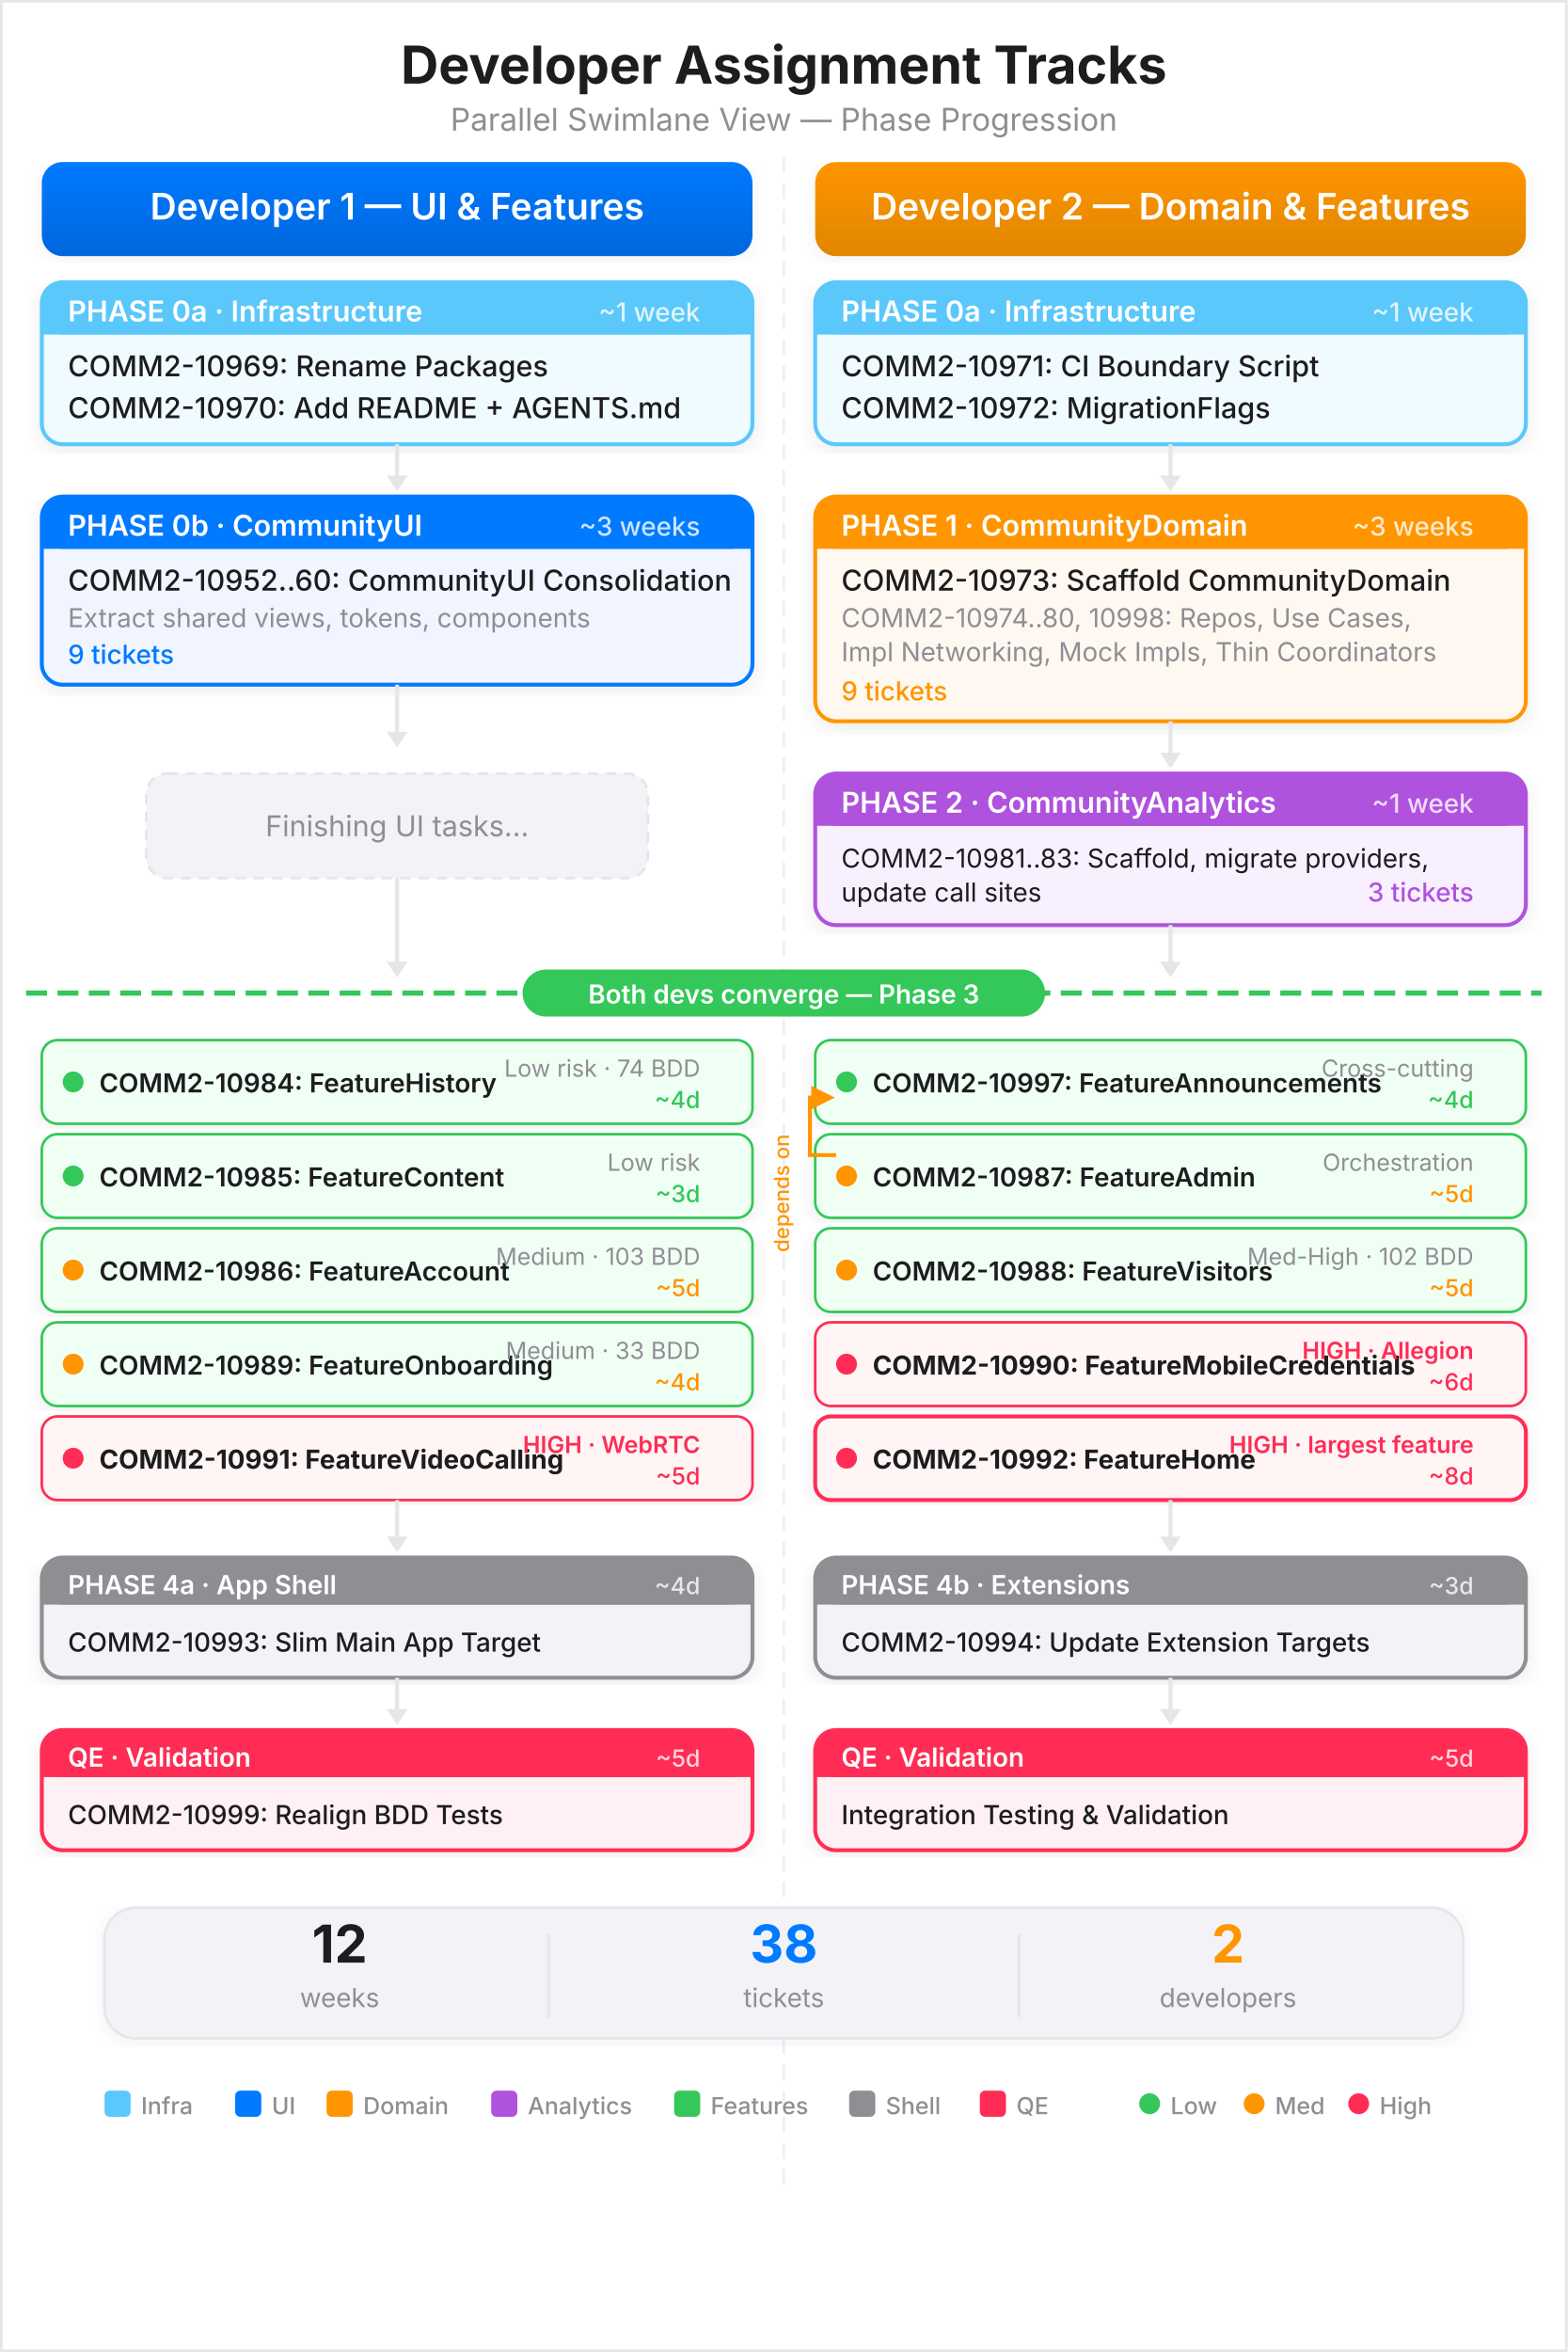
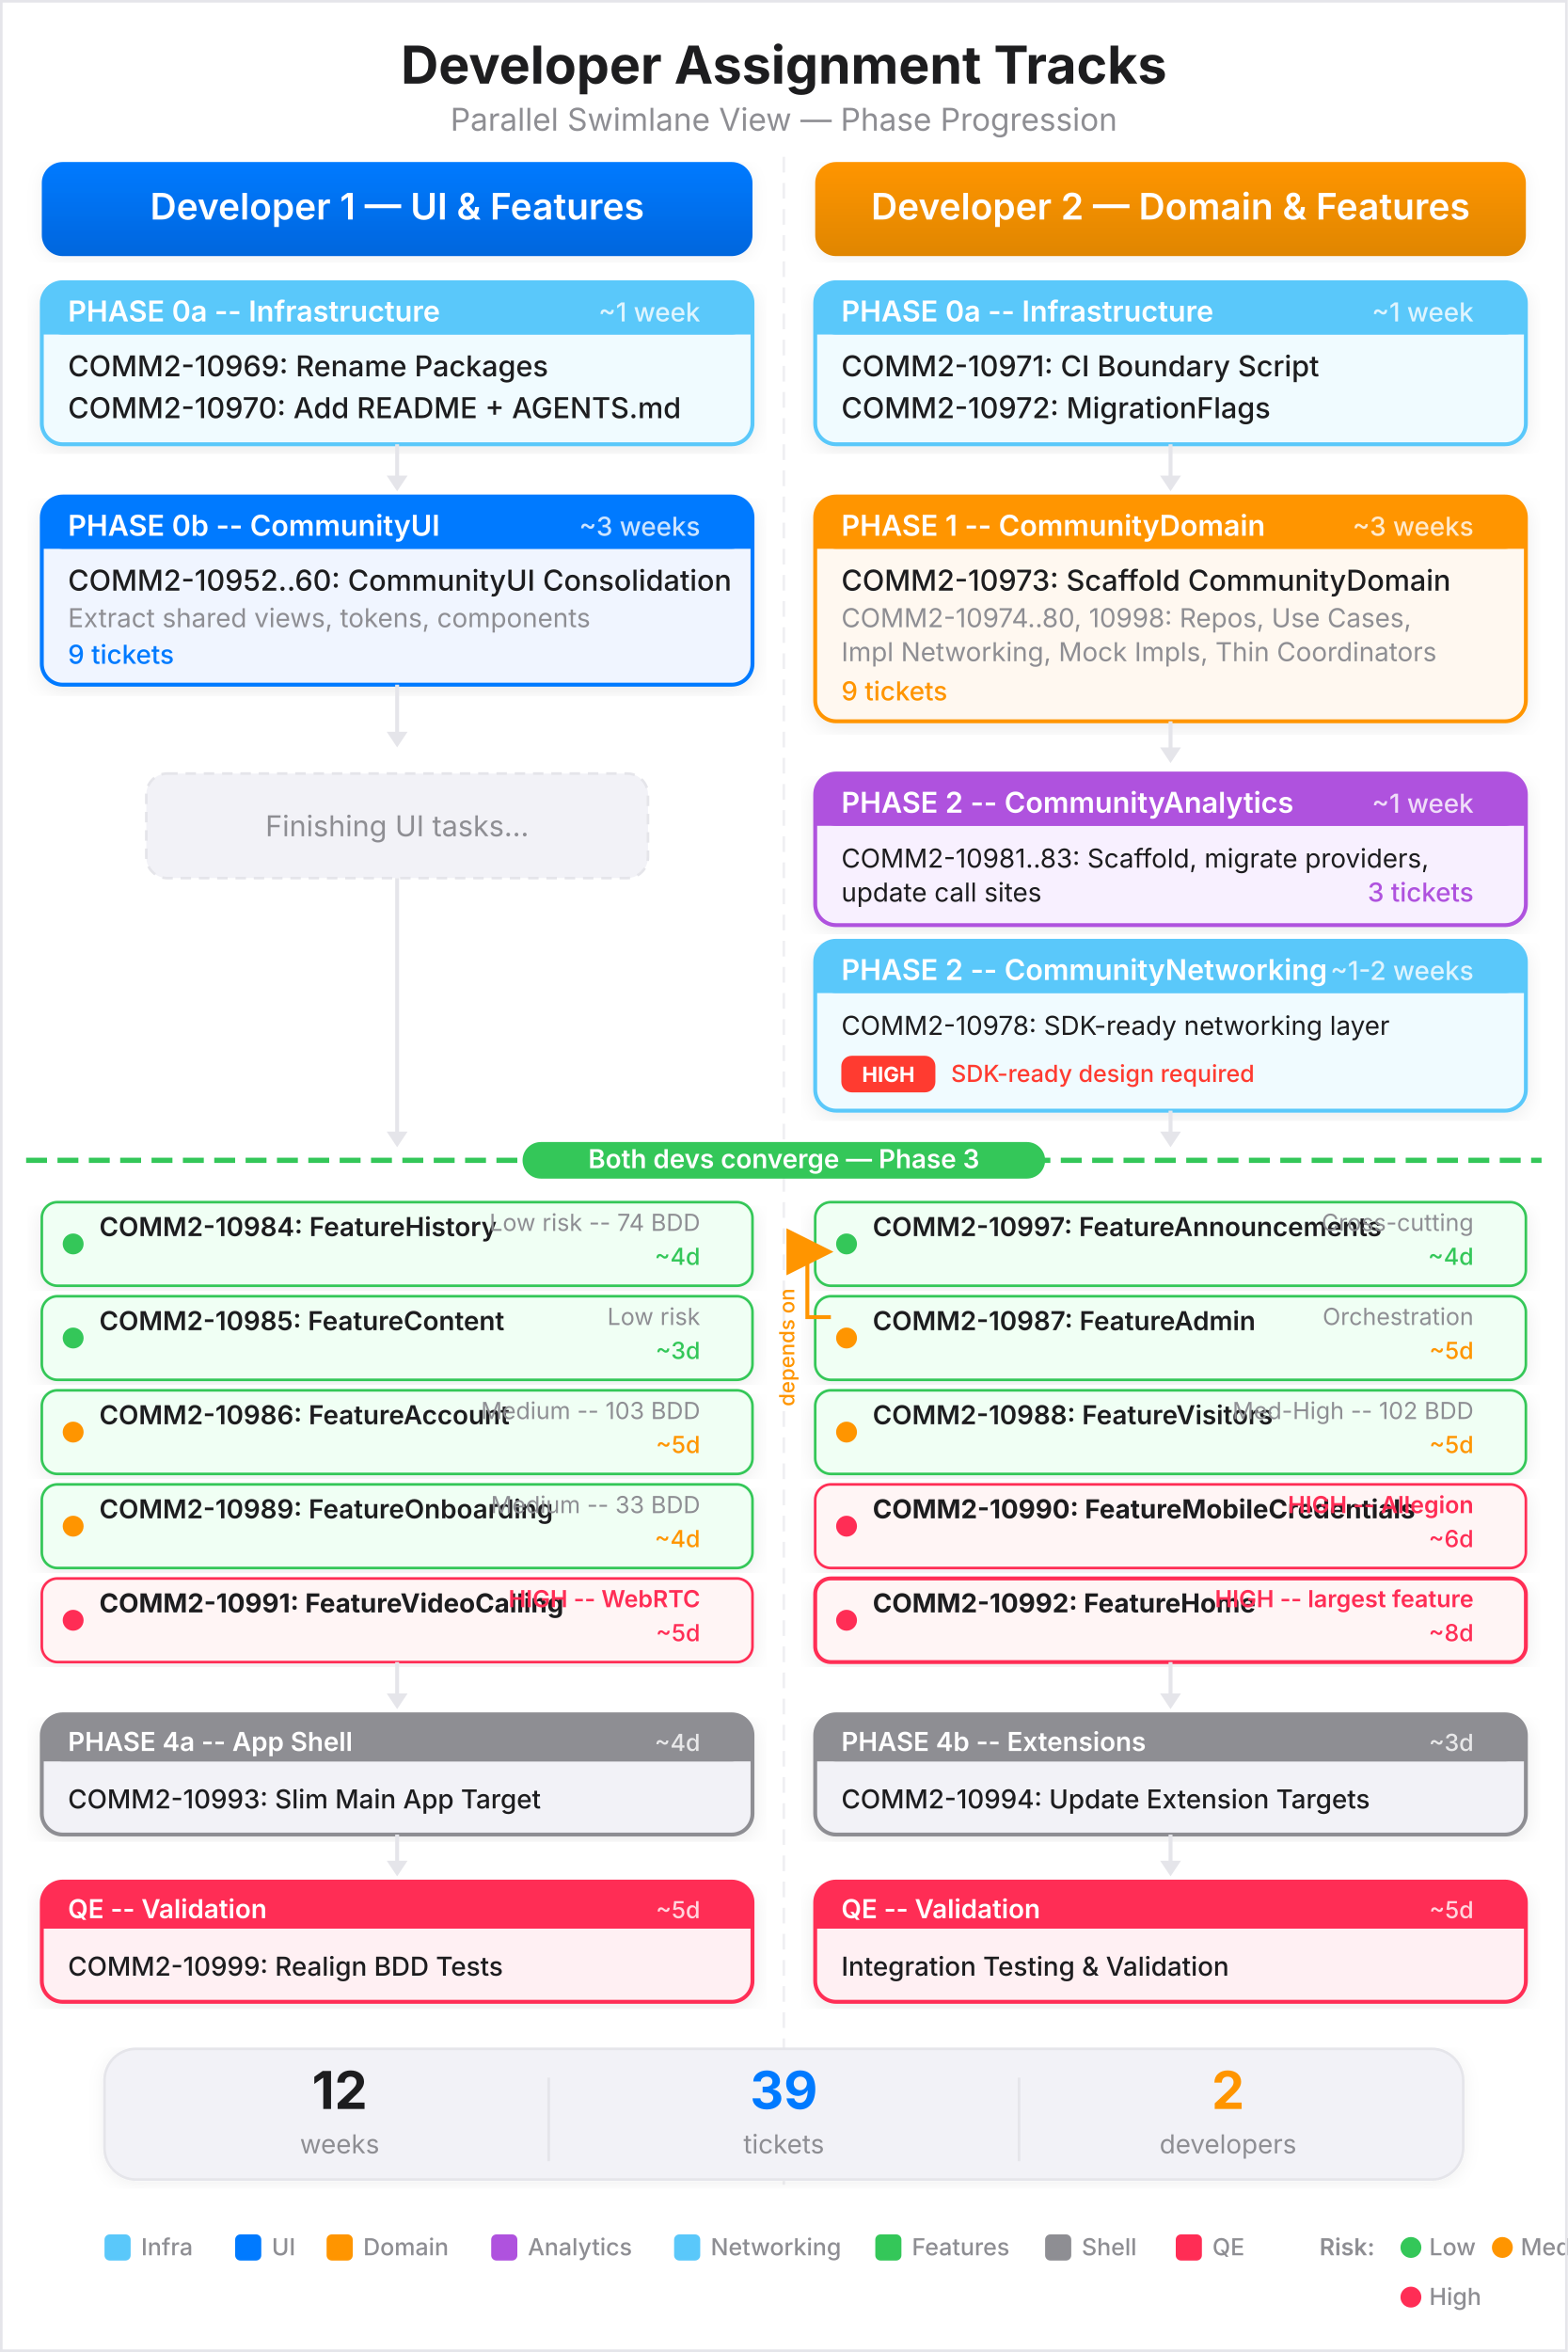
- <svg xmlns="http://www.w3.org/2000/svg" viewBox="0 0 600 900" width="600" height="900">
+ <svg xmlns="http://www.w3.org/2000/svg" viewBox="0 0 1200 1800" width="1200" height="1800">
  <defs>
    <filter id="shadow" x="-3%" y="-3%" width="106%" height="110%">
-       <feDropShadow dx="0" dy="1" stdDeviation="3" flood-color="rgba(0,0,0,0.06)" />
+       <feDropShadow dx="0" dy="2" stdDeviation="6" flood-color="rgba(0,0,0,0.06)" />
    </filter>
    <filter id="cardShadow" x="-2%" y="-2%" width="104%" height="108%">
-       <feDropShadow dx="0" dy="2" stdDeviation="4" flood-color="rgba(0,0,0,0.08)" />
+       <feDropShadow dx="0" dy="4" stdDeviation="8" flood-color="rgba(0,0,0,0.08)" />
    </filter>
    <linearGradient id="blueHeader" x1="0" y1="0" x2="0" y2="1">
      <stop offset="0%" stop-color="#007AFF" />
      <stop offset="100%" stop-color="#0066DD" />
    </linearGradient>
    <linearGradient id="orangeHeader" x1="0" y1="0" x2="0" y2="1">
      <stop offset="0%" stop-color="#FF9500" />
      <stop offset="100%" stop-color="#E08600" />
    </linearGradient>
+     <marker id="arrowOrange" markerWidth="12" markerHeight="12" refX="10" refY="6" orient="auto">
+       <polygon points="0,0 12,6 0,12" fill="#FF9500" />
+     </marker>
+     <style>
+       text { font-family: -apple-system, 'SF Pro Display', system-ui, sans-serif; }
+     </style>
  </defs>
-   <rect width="600" height="900" fill="#FFFFFF" />
-   <text x="300" y="32" font-family="-apple-system, 'SF Pro Display', system-ui, sans-serif" font-size="20" font-weight="700" fill="#1D1D1F" text-anchor="middle">Developer Assignment Tracks</text>
-   <text x="300" y="50" font-family="-apple-system, 'SF Pro Display', system-ui, sans-serif" font-size="12" font-weight="400" fill="#8E8E93" text-anchor="middle">Parallel Swimlane View — Phase Progression</text>
-   <line x1="300" y1="60" x2="300" y2="840" stroke="#E5E5EA" stroke-width="1" stroke-dasharray="6,4" opacity="0.6" />
-   <rect x="16" y="62" width="272" height="36" rx="8" ry="8" fill="url(#blueHeader)" filter="url(#shadow)" />
-   <text x="152" y="84" font-family="-apple-system, 'SF Pro Display', system-ui, sans-serif" font-size="14" font-weight="600" fill="#FFFFFF" text-anchor="middle">Developer 1 — UI &amp; Features</text>
-   <rect x="312" y="62" width="272" height="36" rx="8" ry="8" fill="url(#orangeHeader)" filter="url(#shadow)" />
-   <text x="448" y="84" font-family="-apple-system, 'SF Pro Display', system-ui, sans-serif" font-size="14" font-weight="600" fill="#FFFFFF" text-anchor="middle">Developer 2 — Domain &amp; Features</text>
-   <rect x="16" y="108" width="272" height="62" rx="8" ry="8" fill="#F0FBFF" stroke="#5AC8FA" stroke-width="1.5" filter="url(#cardShadow)" />
-   <rect x="16" y="108" width="272" height="20" rx="8" ry="8" fill="#5AC8FA" />
-   <rect x="16" y="118" width="272" height="10" fill="#5AC8FA" />
-   <text x="26" y="123" font-family="-apple-system, 'SF Pro Display', system-ui, sans-serif" font-size="11" font-weight="600" fill="#FFFFFF">PHASE 0a · Infrastructure</text>
-   <text x="268" y="123" font-family="-apple-system, 'SF Pro Display', system-ui, sans-serif" font-size="10" font-weight="500" fill="rgba(255,255,255,0.8)" text-anchor="end">~1 week</text>
-   <text x="26" y="144" font-family="-apple-system, 'SF Pro Display', system-ui, sans-serif" font-size="11" font-weight="500" fill="#1D1D1F">COMM2-10969: Rename Packages</text>
-   <text x="26" y="160" font-family="-apple-system, 'SF Pro Display', system-ui, sans-serif" font-size="11" font-weight="500" fill="#1D1D1F">COMM2-10970: Add README + AGENTS.md</text>
-   <rect x="312" y="108" width="272" height="62" rx="8" ry="8" fill="#F0FBFF" stroke="#5AC8FA" stroke-width="1.5" filter="url(#cardShadow)" />
-   <rect x="312" y="108" width="272" height="20" rx="8" ry="8" fill="#5AC8FA" />
-   <rect x="312" y="118" width="272" height="10" fill="#5AC8FA" />
-   <text x="322" y="123" font-family="-apple-system, 'SF Pro Display', system-ui, sans-serif" font-size="11" font-weight="600" fill="#FFFFFF">PHASE 0a · Infrastructure</text>
-   <text x="564" y="123" font-family="-apple-system, 'SF Pro Display', system-ui, sans-serif" font-size="10" font-weight="500" fill="rgba(255,255,255,0.8)" text-anchor="end">~1 week</text>
-   <text x="322" y="144" font-family="-apple-system, 'SF Pro Display', system-ui, sans-serif" font-size="11" font-weight="500" fill="#1D1D1F">COMM2-10971: CI Boundary Script</text>
-   <text x="322" y="160" font-family="-apple-system, 'SF Pro Display', system-ui, sans-serif" font-size="11" font-weight="500" fill="#1D1D1F">COMM2-10972: MigrationFlags</text>
-   <line x1="152" y1="170" x2="152" y2="184" stroke="#E5E5EA" stroke-width="1.5" />
-   <polygon points="152,188 148,182 156,182" fill="#E5E5EA" />
-   <line x1="448" y1="170" x2="448" y2="184" stroke="#E5E5EA" stroke-width="1.5" />
-   <polygon points="448,188 444,182 452,182" fill="#E5E5EA" />
-   <rect x="16" y="190" width="272" height="72" rx="8" ry="8" fill="#F0F5FF" stroke="#007AFF" stroke-width="1.5" filter="url(#cardShadow)" />
-   <rect x="16" y="190" width="272" height="20" rx="8" ry="8" fill="#007AFF" />
-   <rect x="16" y="200" width="272" height="10" fill="#007AFF" />
-   <text x="26" y="205" font-family="-apple-system, 'SF Pro Display', system-ui, sans-serif" font-size="11" font-weight="600" fill="#FFFFFF">PHASE 0b · CommunityUI</text>
-   <text x="268" y="205" font-family="-apple-system, 'SF Pro Display', system-ui, sans-serif" font-size="10" font-weight="500" fill="rgba(255,255,255,0.8)" text-anchor="end">~3 weeks</text>
-   <text x="26" y="226" font-family="-apple-system, 'SF Pro Display', system-ui, sans-serif" font-size="11" font-weight="500" fill="#1D1D1F">COMM2-10952..60: CommunityUI Consolidation</text>
-   <text x="26" y="240" font-family="-apple-system, 'SF Pro Display', system-ui, sans-serif" font-size="10" font-weight="400" fill="#8E8E93">Extract shared views, tokens, components</text>
-   <text x="26" y="254" font-family="-apple-system, 'SF Pro Display', system-ui, sans-serif" font-size="10" font-weight="500" fill="#007AFF">9 tickets</text>
-   <rect x="312" y="190" width="272" height="86" rx="8" ry="8" fill="#FFF8F0" stroke="#FF9500" stroke-width="1.5" filter="url(#cardShadow)" />
-   <rect x="312" y="190" width="272" height="20" rx="8" ry="8" fill="#FF9500" />
-   <rect x="312" y="200" width="272" height="10" fill="#FF9500" />
-   <text x="322" y="205" font-family="-apple-system, 'SF Pro Display', system-ui, sans-serif" font-size="11" font-weight="600" fill="#FFFFFF">PHASE 1 · CommunityDomain</text>
-   <text x="564" y="205" font-family="-apple-system, 'SF Pro Display', system-ui, sans-serif" font-size="10" font-weight="500" fill="rgba(255,255,255,0.8)" text-anchor="end">~3 weeks</text>
-   <text x="322" y="226" font-family="-apple-system, 'SF Pro Display', system-ui, sans-serif" font-size="11" font-weight="500" fill="#1D1D1F">COMM2-10973: Scaffold CommunityDomain</text>
-   <text x="322" y="240" font-family="-apple-system, 'SF Pro Display', system-ui, sans-serif" font-size="10" font-weight="400" fill="#8E8E93">COMM2-10974..80, 10998: Repos, Use Cases,</text>
-   <text x="322" y="253" font-family="-apple-system, 'SF Pro Display', system-ui, sans-serif" font-size="10" font-weight="400" fill="#8E8E93">Impl Networking, Mock Impls, Thin Coordinators</text>
-   <text x="322" y="268" font-family="-apple-system, 'SF Pro Display', system-ui, sans-serif" font-size="10" font-weight="500" fill="#FF9500">9 tickets</text>
-   <line x1="152" y1="262" x2="152" y2="282" stroke="#E5E5EA" stroke-width="1.5" />
-   <polygon points="152,286 148,280 156,280" fill="#E5E5EA" />
-   <line x1="448" y1="276" x2="448" y2="290" stroke="#E5E5EA" stroke-width="1.5" />
-   <polygon points="448,294 444,288 452,288" fill="#E5E5EA" />
-   <rect x="56" y="296" width="192" height="40" rx="8" ry="8" fill="#F2F2F7" stroke="#E5E5EA" stroke-width="1" stroke-dasharray="4,3" />
-   <text x="152" y="320" font-family="-apple-system, 'SF Pro Display', system-ui, sans-serif" font-size="11" font-weight="400" fill="#8E8E93" text-anchor="middle">Finishing UI tasks...</text>
-   <rect x="312" y="296" width="272" height="58" rx="8" ry="8" fill="#F8F0FF" stroke="#AF52DE" stroke-width="1.5" filter="url(#cardShadow)" />
-   <rect x="312" y="296" width="272" height="20" rx="8" ry="8" fill="#AF52DE" />
-   <rect x="312" y="306" width="272" height="10" fill="#AF52DE" />
-   <text x="322" y="311" font-family="-apple-system, 'SF Pro Display', system-ui, sans-serif" font-size="11" font-weight="600" fill="#FFFFFF">PHASE 2 · CommunityAnalytics</text>
-   <text x="564" y="311" font-family="-apple-system, 'SF Pro Display', system-ui, sans-serif" font-size="10" font-weight="500" fill="rgba(255,255,255,0.8)" text-anchor="end">~1 week</text>
-   <text x="322" y="332" font-family="-apple-system, 'SF Pro Display', system-ui, sans-serif" font-size="10" font-weight="400" fill="#1D1D1F">COMM2-10981..83: Scaffold, migrate providers,</text>
-   <text x="322" y="345" font-family="-apple-system, 'SF Pro Display', system-ui, sans-serif" font-size="10" font-weight="400" fill="#1D1D1F">update call sites</text>
-   <text x="564" y="345" font-family="-apple-system, 'SF Pro Display', system-ui, sans-serif" font-size="10" font-weight="500" fill="#AF52DE" text-anchor="end">3 tickets</text>
-   <line x1="152" y1="336" x2="152" y2="370" stroke="#E5E5EA" stroke-width="1.5" />
-   <polygon points="152,374 148,368 156,368" fill="#E5E5EA" />
-   <line x1="448" y1="354" x2="448" y2="370" stroke="#E5E5EA" stroke-width="1.5" />
-   <polygon points="448,374 444,368 452,368" fill="#E5E5EA" />
-   <line x1="10" y1="380" x2="590" y2="380" stroke="#34C759" stroke-width="2" stroke-dasharray="8,4" />
-   <rect x="200" y="371" width="200" height="18" rx="9" ry="9" fill="#34C759" />
-   <text x="300" y="384" font-family="-apple-system, 'SF Pro Display', system-ui, sans-serif" font-size="10" font-weight="600" fill="#FFFFFF" text-anchor="middle">Both devs converge — Phase 3</text>
-   <rect x="16" y="398" width="272" height="32" rx="6" ry="6" fill="#F0FFF4" stroke="#34C759" stroke-width="1" filter="url(#cardShadow)" />
-   <circle cx="28" cy="414" r="4" fill="#34C759" />
-   <text x="38" y="418" font-family="-apple-system, 'SF Pro Display', system-ui, sans-serif" font-size="10" font-weight="600" fill="#1D1D1F">COMM2-10984: FeatureHistory</text>
-   <text x="268" y="412" font-family="-apple-system, 'SF Pro Display', system-ui, sans-serif" font-size="9" font-weight="400" fill="#8E8E93" text-anchor="end">Low risk · 74 BDD</text>
-   <text x="268" y="424" font-family="-apple-system, 'SF Pro Display', system-ui, sans-serif" font-size="9" font-weight="500" fill="#34C759" text-anchor="end">~4d</text>
-   <rect x="16" y="434" width="272" height="32" rx="6" ry="6" fill="#F0FFF4" stroke="#34C759" stroke-width="1" filter="url(#cardShadow)" />
-   <circle cx="28" cy="450" r="4" fill="#34C759" />
-   <text x="38" y="454" font-family="-apple-system, 'SF Pro Display', system-ui, sans-serif" font-size="10" font-weight="600" fill="#1D1D1F">COMM2-10985: FeatureContent</text>
-   <text x="268" y="448" font-family="-apple-system, 'SF Pro Display', system-ui, sans-serif" font-size="9" font-weight="400" fill="#8E8E93" text-anchor="end">Low risk</text>
-   <text x="268" y="460" font-family="-apple-system, 'SF Pro Display', system-ui, sans-serif" font-size="9" font-weight="500" fill="#34C759" text-anchor="end">~3d</text>
-   <rect x="16" y="470" width="272" height="32" rx="6" ry="6" fill="#F0FFF4" stroke="#34C759" stroke-width="1" filter="url(#cardShadow)" />
-   <circle cx="28" cy="486" r="4" fill="#FF9500" />
-   <text x="38" y="490" font-family="-apple-system, 'SF Pro Display', system-ui, sans-serif" font-size="10" font-weight="600" fill="#1D1D1F">COMM2-10986: FeatureAccount</text>
-   <text x="268" y="484" font-family="-apple-system, 'SF Pro Display', system-ui, sans-serif" font-size="9" font-weight="400" fill="#8E8E93" text-anchor="end">Medium · 103 BDD</text>
-   <text x="268" y="496" font-family="-apple-system, 'SF Pro Display', system-ui, sans-serif" font-size="9" font-weight="500" fill="#FF9500" text-anchor="end">~5d</text>
-   <rect x="16" y="506" width="272" height="32" rx="6" ry="6" fill="#F0FFF4" stroke="#34C759" stroke-width="1" filter="url(#cardShadow)" />
-   <circle cx="28" cy="522" r="4" fill="#FF9500" />
-   <text x="38" y="526" font-family="-apple-system, 'SF Pro Display', system-ui, sans-serif" font-size="10" font-weight="600" fill="#1D1D1F">COMM2-10989: FeatureOnboarding</text>
-   <text x="268" y="520" font-family="-apple-system, 'SF Pro Display', system-ui, sans-serif" font-size="9" font-weight="400" fill="#8E8E93" text-anchor="end">Medium · 33 BDD</text>
-   <text x="268" y="532" font-family="-apple-system, 'SF Pro Display', system-ui, sans-serif" font-size="9" font-weight="500" fill="#FF9500" text-anchor="end">~4d</text>
-   <rect x="16" y="542" width="272" height="32" rx="6" ry="6" fill="#FFF5F5" stroke="#FF2D55" stroke-width="1" filter="url(#cardShadow)" />
-   <circle cx="28" cy="558" r="4" fill="#FF2D55" />
-   <text x="38" y="562" font-family="-apple-system, 'SF Pro Display', system-ui, sans-serif" font-size="10" font-weight="700" fill="#1D1D1F">COMM2-10991: FeatureVideoCalling</text>
-   <text x="268" y="556" font-family="-apple-system, 'SF Pro Display', system-ui, sans-serif" font-size="9" font-weight="600" fill="#FF2D55" text-anchor="end">HIGH · WebRTC</text>
-   <text x="268" y="568" font-family="-apple-system, 'SF Pro Display', system-ui, sans-serif" font-size="9" font-weight="500" fill="#FF2D55" text-anchor="end">~5d</text>
-   <rect x="312" y="398" width="272" height="32" rx="6" ry="6" fill="#F0FFF4" stroke="#34C759" stroke-width="1" filter="url(#cardShadow)" />
-   <circle cx="324" cy="414" r="4" fill="#34C759" />
-   <text x="334" y="418" font-family="-apple-system, 'SF Pro Display', system-ui, sans-serif" font-size="10" font-weight="600" fill="#1D1D1F">COMM2-10997: FeatureAnnouncements</text>
-   <text x="564" y="412" font-family="-apple-system, 'SF Pro Display', system-ui, sans-serif" font-size="9" font-weight="400" fill="#8E8E93" text-anchor="end">Cross-cutting</text>
-   <text x="564" y="424" font-family="-apple-system, 'SF Pro Display', system-ui, sans-serif" font-size="9" font-weight="500" fill="#34C759" text-anchor="end">~4d</text>
-   <rect x="312" y="434" width="272" height="32" rx="6" ry="6" fill="#F0FFF4" stroke="#34C759" stroke-width="1" filter="url(#cardShadow)" />
-   <circle cx="324" cy="450" r="4" fill="#FF9500" />
-   <text x="334" y="454" font-family="-apple-system, 'SF Pro Display', system-ui, sans-serif" font-size="10" font-weight="600" fill="#1D1D1F">COMM2-10987: FeatureAdmin</text>
-   <text x="564" y="448" font-family="-apple-system, 'SF Pro Display', system-ui, sans-serif" font-size="9" font-weight="400" fill="#8E8E93" text-anchor="end">Orchestration</text>
-   <text x="564" y="460" font-family="-apple-system, 'SF Pro Display', system-ui, sans-serif" font-size="9" font-weight="500" fill="#FF9500" text-anchor="end">~5d</text>
-   <path d="M 320,442 L 310,442 L 310,420 L 318,420" stroke="#FF9500" stroke-width="1.5" fill="none" marker-end="url(#arrowOrange)" />
-   <defs>
-     <marker id="arrowOrange" markerWidth="6" markerHeight="6" refX="5" refY="3" orient="auto">
-       <polygon points="0,0 6,3 0,6" fill="#FF9500" />
-     </marker>
-   </defs>
-   <text x="302" y="434" font-family="-apple-system, 'SF Pro Display', system-ui, sans-serif" font-size="8" font-weight="500" fill="#FF9500" text-anchor="end" transform="rotate(-90, 302, 434)">depends on</text>
-   <rect x="312" y="470" width="272" height="32" rx="6" ry="6" fill="#F0FFF4" stroke="#34C759" stroke-width="1" filter="url(#cardShadow)" />
-   <circle cx="324" cy="486" r="4" fill="#FF9500" />
-   <text x="334" y="490" font-family="-apple-system, 'SF Pro Display', system-ui, sans-serif" font-size="10" font-weight="600" fill="#1D1D1F">COMM2-10988: FeatureVisitors</text>
-   <text x="564" y="484" font-family="-apple-system, 'SF Pro Display', system-ui, sans-serif" font-size="9" font-weight="400" fill="#8E8E93" text-anchor="end">Med-High · 102 BDD</text>
-   <text x="564" y="496" font-family="-apple-system, 'SF Pro Display', system-ui, sans-serif" font-size="9" font-weight="500" fill="#FF9500" text-anchor="end">~5d</text>
-   <rect x="312" y="506" width="272" height="32" rx="6" ry="6" fill="#FFF5F5" stroke="#FF2D55" stroke-width="1" filter="url(#cardShadow)" />
-   <circle cx="324" cy="522" r="4" fill="#FF2D55" />
-   <text x="334" y="526" font-family="-apple-system, 'SF Pro Display', system-ui, sans-serif" font-size="10" font-weight="700" fill="#1D1D1F">COMM2-10990: FeatureMobileCredentials</text>
-   <text x="564" y="520" font-family="-apple-system, 'SF Pro Display', system-ui, sans-serif" font-size="9" font-weight="600" fill="#FF2D55" text-anchor="end">HIGH · Allegion</text>
-   <text x="564" y="532" font-family="-apple-system, 'SF Pro Display', system-ui, sans-serif" font-size="9" font-weight="500" fill="#FF2D55" text-anchor="end">~6d</text>
-   <rect x="312" y="542" width="272" height="32" rx="6" ry="6" fill="#FFF5F5" stroke="#FF2D55" stroke-width="1.5" filter="url(#cardShadow)" />
-   <circle cx="324" cy="558" r="4" fill="#FF2D55" />
-   <text x="334" y="562" font-family="-apple-system, 'SF Pro Display', system-ui, sans-serif" font-size="10" font-weight="700" fill="#1D1D1F">COMM2-10992: FeatureHome</text>
-   <text x="564" y="556" font-family="-apple-system, 'SF Pro Display', system-ui, sans-serif" font-size="9" font-weight="600" fill="#FF2D55" text-anchor="end">HIGH · largest feature</text>
-   <text x="564" y="568" font-family="-apple-system, 'SF Pro Display', system-ui, sans-serif" font-size="9" font-weight="500" fill="#FF2D55" text-anchor="end">~8d</text>
-   <line x1="152" y1="574" x2="152" y2="590" stroke="#E5E5EA" stroke-width="1.5" />
-   <polygon points="152,594 148,588 156,588" fill="#E5E5EA" />
-   <line x1="448" y1="574" x2="448" y2="590" stroke="#E5E5EA" stroke-width="1.5" />
-   <polygon points="448,594 444,588 452,588" fill="#E5E5EA" />
-   <rect x="16" y="596" width="272" height="46" rx="8" ry="8" fill="#F2F2F7" stroke="#8E8E93" stroke-width="1.5" filter="url(#cardShadow)" />
-   <rect x="16" y="596" width="272" height="18" rx="8" ry="8" fill="#8E8E93" />
-   <rect x="16" y="604" width="272" height="10" fill="#8E8E93" />
-   <text x="26" y="610" font-family="-apple-system, 'SF Pro Display', system-ui, sans-serif" font-size="10" font-weight="600" fill="#FFFFFF">PHASE 4a · App Shell</text>
-   <text x="268" y="610" font-family="-apple-system, 'SF Pro Display', system-ui, sans-serif" font-size="9" font-weight="500" fill="rgba(255,255,255,0.8)" text-anchor="end">~4d</text>
-   <text x="26" y="632" font-family="-apple-system, 'SF Pro Display', system-ui, sans-serif" font-size="10" font-weight="500" fill="#1D1D1F">COMM2-10993: Slim Main App Target</text>
-   <rect x="312" y="596" width="272" height="46" rx="8" ry="8" fill="#F2F2F7" stroke="#8E8E93" stroke-width="1.5" filter="url(#cardShadow)" />
-   <rect x="312" y="596" width="272" height="18" rx="8" ry="8" fill="#8E8E93" />
-   <rect x="312" y="604" width="272" height="10" fill="#8E8E93" />
-   <text x="322" y="610" font-family="-apple-system, 'SF Pro Display', system-ui, sans-serif" font-size="10" font-weight="600" fill="#FFFFFF">PHASE 4b · Extensions</text>
-   <text x="564" y="610" font-family="-apple-system, 'SF Pro Display', system-ui, sans-serif" font-size="9" font-weight="500" fill="rgba(255,255,255,0.8)" text-anchor="end">~3d</text>
-   <text x="322" y="632" font-family="-apple-system, 'SF Pro Display', system-ui, sans-serif" font-size="10" font-weight="500" fill="#1D1D1F">COMM2-10994: Update Extension Targets</text>
-   <line x1="152" y1="642" x2="152" y2="656" stroke="#E5E5EA" stroke-width="1.5" />
-   <polygon points="152,660 148,654 156,654" fill="#E5E5EA" />
-   <line x1="448" y1="642" x2="448" y2="656" stroke="#E5E5EA" stroke-width="1.5" />
-   <polygon points="448,660 444,654 452,654" fill="#E5E5EA" />
-   <rect x="16" y="662" width="272" height="46" rx="8" ry="8" fill="#FFF0F3" stroke="#FF2D55" stroke-width="1.5" filter="url(#cardShadow)" />
-   <rect x="16" y="662" width="272" height="18" rx="8" ry="8" fill="#FF2D55" />
-   <rect x="16" y="670" width="272" height="10" fill="#FF2D55" />
-   <text x="26" y="676" font-family="-apple-system, 'SF Pro Display', system-ui, sans-serif" font-size="10" font-weight="600" fill="#FFFFFF">QE · Validation</text>
-   <text x="268" y="676" font-family="-apple-system, 'SF Pro Display', system-ui, sans-serif" font-size="9" font-weight="500" fill="rgba(255,255,255,0.8)" text-anchor="end">~5d</text>
-   <text x="26" y="698" font-family="-apple-system, 'SF Pro Display', system-ui, sans-serif" font-size="10" font-weight="500" fill="#1D1D1F">COMM2-10999: Realign BDD Tests</text>
-   <rect x="312" y="662" width="272" height="46" rx="8" ry="8" fill="#FFF0F3" stroke="#FF2D55" stroke-width="1.5" filter="url(#cardShadow)" />
-   <rect x="312" y="662" width="272" height="18" rx="8" ry="8" fill="#FF2D55" />
-   <rect x="312" y="670" width="272" height="10" fill="#FF2D55" />
-   <text x="322" y="676" font-family="-apple-system, 'SF Pro Display', system-ui, sans-serif" font-size="10" font-weight="600" fill="#FFFFFF">QE · Validation</text>
-   <text x="564" y="676" font-family="-apple-system, 'SF Pro Display', system-ui, sans-serif" font-size="9" font-weight="500" fill="rgba(255,255,255,0.8)" text-anchor="end">~5d</text>
-   <text x="322" y="698" font-family="-apple-system, 'SF Pro Display', system-ui, sans-serif" font-size="10" font-weight="500" fill="#1D1D1F">Integration Testing &amp; Validation</text>
-   <g font-family="-apple-system, 'SF Pro Display', system-ui, sans-serif" font-size="9" font-weight="600" fill="#8E8E93" text-anchor="end">
+   <rect width="1200" height="1800" fill="#FFFFFF" />
+   <text x="600" y="64" font-size="40" font-weight="700" fill="#1D1D1F" text-anchor="middle">Developer Assignment Tracks</text>
+   <text x="600" y="100" font-size="24" font-weight="400" fill="#8E8E93" text-anchor="middle">Parallel Swimlane View — Phase Progression</text>
+   <line x1="600" y1="120" x2="600" y2="1680" stroke="#E5E5EA" stroke-width="2" stroke-dasharray="12,8" opacity="0.6" />
+   <rect x="32" y="124" width="544" height="72" rx="16" fill="url(#blueHeader)" filter="url(#shadow)" />
+   <text x="304" y="168" font-size="28" font-weight="600" fill="#FFFFFF" text-anchor="middle">Developer 1 — UI &amp; Features</text>
+   <rect x="624" y="124" width="544" height="72" rx="16" fill="url(#orangeHeader)" filter="url(#shadow)" />
+   <text x="896" y="168" font-size="28" font-weight="600" fill="#FFFFFF" text-anchor="middle">Developer 2 — Domain &amp; Features</text>
+   <rect x="32" y="216" width="544" height="124" rx="16" fill="#F0FBFF" stroke="#5AC8FA" stroke-width="3" filter="url(#cardShadow)" />
+   <rect x="32" y="216" width="544" height="40" rx="16" fill="#5AC8FA" />
+   <rect x="32" y="236" width="544" height="20" fill="#5AC8FA" />
+   <text x="52" y="246" font-size="22" font-weight="600" fill="#FFFFFF">PHASE 0a -- Infrastructure</text>
+   <text x="536" y="246" font-size="20" font-weight="500" fill="rgba(255,255,255,0.8)" text-anchor="end">~1 week</text>
+   <text x="52" y="288" font-size="22" font-weight="500" fill="#1D1D1F">COMM2-10969: Rename Packages</text>
+   <text x="52" y="320" font-size="22" font-weight="500" fill="#1D1D1F">COMM2-10970: Add README + AGENTS.md</text>
+   <rect x="624" y="216" width="544" height="124" rx="16" fill="#F0FBFF" stroke="#5AC8FA" stroke-width="3" filter="url(#cardShadow)" />
+   <rect x="624" y="216" width="544" height="40" rx="16" fill="#5AC8FA" />
+   <rect x="624" y="236" width="544" height="20" fill="#5AC8FA" />
+   <text x="644" y="246" font-size="22" font-weight="600" fill="#FFFFFF">PHASE 0a -- Infrastructure</text>
+   <text x="1128" y="246" font-size="20" font-weight="500" fill="rgba(255,255,255,0.8)" text-anchor="end">~1 week</text>
+   <text x="644" y="288" font-size="22" font-weight="500" fill="#1D1D1F">COMM2-10971: CI Boundary Script</text>
+   <text x="644" y="320" font-size="22" font-weight="500" fill="#1D1D1F">COMM2-10972: MigrationFlags</text>
+   <line x1="304" y1="340" x2="304" y2="368" stroke="#E5E5EA" stroke-width="3" />
+   <polygon points="304,376 296,364 312,364" fill="#E5E5EA" />
+   <line x1="896" y1="340" x2="896" y2="368" stroke="#E5E5EA" stroke-width="3" />
+   <polygon points="896,376 888,364 904,364" fill="#E5E5EA" />
+   <rect x="32" y="380" width="544" height="144" rx="16" fill="#F0F5FF" stroke="#007AFF" stroke-width="3" filter="url(#cardShadow)" />
+   <rect x="32" y="380" width="544" height="40" rx="16" fill="#007AFF" />
+   <rect x="32" y="400" width="544" height="20" fill="#007AFF" />
+   <text x="52" y="410" font-size="22" font-weight="600" fill="#FFFFFF">PHASE 0b -- CommunityUI</text>
+   <text x="536" y="410" font-size="20" font-weight="500" fill="rgba(255,255,255,0.8)" text-anchor="end">~3 weeks</text>
+   <text x="52" y="452" font-size="22" font-weight="500" fill="#1D1D1F">COMM2-10952..60: CommunityUI Consolidation</text>
+   <text x="52" y="480" font-size="20" font-weight="400" fill="#8E8E93">Extract shared views, tokens, components</text>
+   <text x="52" y="508" font-size="20" font-weight="500" fill="#007AFF">9 tickets</text>
+   <rect x="624" y="380" width="544" height="172" rx="16" fill="#FFF8F0" stroke="#FF9500" stroke-width="3" filter="url(#cardShadow)" />
+   <rect x="624" y="380" width="544" height="40" rx="16" fill="#FF9500" />
+   <rect x="624" y="400" width="544" height="20" fill="#FF9500" />
+   <text x="644" y="410" font-size="22" font-weight="600" fill="#FFFFFF">PHASE 1 -- CommunityDomain</text>
+   <text x="1128" y="410" font-size="20" font-weight="500" fill="rgba(255,255,255,0.8)" text-anchor="end">~3 weeks</text>
+   <text x="644" y="452" font-size="22" font-weight="500" fill="#1D1D1F">COMM2-10973: Scaffold CommunityDomain</text>
+   <text x="644" y="480" font-size="20" font-weight="400" fill="#8E8E93">COMM2-10974..80, 10998: Repos, Use Cases,</text>
+   <text x="644" y="506" font-size="20" font-weight="400" fill="#8E8E93">Impl Networking, Mock Impls, Thin Coordinators</text>
+   <text x="644" y="536" font-size="20" font-weight="500" fill="#FF9500">9 tickets</text>
+   <line x1="304" y1="524" x2="304" y2="564" stroke="#E5E5EA" stroke-width="3" />
+   <polygon points="304,572 296,560 312,560" fill="#E5E5EA" />
+   <line x1="896" y1="552" x2="896" y2="576" stroke="#E5E5EA" stroke-width="3" />
+   <polygon points="896,584 888,572 904,572" fill="#E5E5EA" />
+   <rect x="112" y="592" width="384" height="80" rx="16" fill="#F2F2F7" stroke="#E5E5EA" stroke-width="2" stroke-dasharray="8,6" />
+   <text x="304" y="640" font-size="22" font-weight="400" fill="#8E8E93" text-anchor="middle">Finishing UI tasks...</text>
+   <rect x="624" y="592" width="544" height="116" rx="16" fill="#F8F0FF" stroke="#AF52DE" stroke-width="3" filter="url(#cardShadow)" />
+   <rect x="624" y="592" width="544" height="40" rx="16" fill="#AF52DE" />
+   <rect x="624" y="612" width="544" height="20" fill="#AF52DE" />
+   <text x="644" y="622" font-size="22" font-weight="600" fill="#FFFFFF">PHASE 2 -- CommunityAnalytics</text>
+   <text x="1128" y="622" font-size="20" font-weight="500" fill="rgba(255,255,255,0.8)" text-anchor="end">~1 week</text>
+   <text x="644" y="664" font-size="20" font-weight="400" fill="#1D1D1F">COMM2-10981..83: Scaffold, migrate providers,</text>
+   <text x="644" y="690" font-size="20" font-weight="400" fill="#1D1D1F">update call sites</text>
+   <text x="1128" y="690" font-size="20" font-weight="500" fill="#AF52DE" text-anchor="end">3 tickets</text>
+   <rect x="624" y="720" width="544" height="130" rx="16" fill="#F0FBFF" stroke="#5AC8FA" stroke-width="3" filter="url(#cardShadow)" />
+   <rect x="624" y="720" width="544" height="40" rx="16" fill="#5AC8FA" />
+   <rect x="624" y="740" width="544" height="20" fill="#5AC8FA" />
+   <text x="644" y="750" font-size="22" font-weight="600" fill="#FFFFFF">PHASE 2 -- CommunityNetworking</text>
+   <text x="1128" y="750" font-size="20" font-weight="500" fill="rgba(255,255,255,0.8)" text-anchor="end">~1-2 weeks</text>
+   <text x="644" y="792" font-size="20" font-weight="400" fill="#1D1D1F">COMM2-10978: SDK-ready networking layer</text>
+   <rect x="644" y="808" width="72" height="28" rx="8" fill="#FF3B30" />
+   <text x="680" y="828" font-size="16" font-weight="700" fill="#FFFFFF" text-anchor="middle">HIGH</text>
+   <text x="728" y="828" font-size="18" font-weight="500" fill="#FF3B30">SDK-ready design required</text>
+   <line x1="304" y1="672" x2="304" y2="870" stroke="#E5E5EA" stroke-width="3" />
+   <polygon points="304,878 296,866 312,866" fill="#E5E5EA" />
+   <line x1="896" y1="850" x2="896" y2="870" stroke="#E5E5EA" stroke-width="3" />
+   <polygon points="896,878 888,866 904,866" fill="#E5E5EA" />
+   <line x1="20" y1="888" x2="1180" y2="888" stroke="#34C759" stroke-width="4" stroke-dasharray="16,8" />
+   <rect x="400" y="874" width="400" height="28" rx="14" fill="#34C759" />
+   <text x="600" y="894" font-size="20" font-weight="600" fill="#FFFFFF" text-anchor="middle">Both devs converge — Phase 3</text>
+   <rect x="32" y="920" width="544" height="64" rx="12" fill="#F0FFF4" stroke="#34C759" stroke-width="2" filter="url(#cardShadow)" />
+   <circle cx="56" cy="952" r="8" fill="#34C759" />
+   <text x="76" y="946" font-size="20" font-weight="600" fill="#1D1D1F">COMM2-10984: FeatureHistory</text>
+   <text x="536" y="942" font-size="18" font-weight="400" fill="#8E8E93" text-anchor="end">Low risk -- 74 BDD</text>
+   <text x="536" y="968" font-size="18" font-weight="500" fill="#34C759" text-anchor="end">~4d</text>
+   <rect x="32" y="992" width="544" height="64" rx="12" fill="#F0FFF4" stroke="#34C759" stroke-width="2" filter="url(#cardShadow)" />
+   <circle cx="56" cy="1024" r="8" fill="#34C759" />
+   <text x="76" y="1018" font-size="20" font-weight="600" fill="#1D1D1F">COMM2-10985: FeatureContent</text>
+   <text x="536" y="1014" font-size="18" font-weight="400" fill="#8E8E93" text-anchor="end">Low risk</text>
+   <text x="536" y="1040" font-size="18" font-weight="500" fill="#34C759" text-anchor="end">~3d</text>
+   <rect x="32" y="1064" width="544" height="64" rx="12" fill="#F0FFF4" stroke="#34C759" stroke-width="2" filter="url(#cardShadow)" />
+   <circle cx="56" cy="1096" r="8" fill="#FF9500" />
+   <text x="76" y="1090" font-size="20" font-weight="600" fill="#1D1D1F">COMM2-10986: FeatureAccount</text>
+   <text x="536" y="1086" font-size="18" font-weight="400" fill="#8E8E93" text-anchor="end">Medium -- 103 BDD</text>
+   <text x="536" y="1112" font-size="18" font-weight="500" fill="#FF9500" text-anchor="end">~5d</text>
+   <rect x="32" y="1136" width="544" height="64" rx="12" fill="#F0FFF4" stroke="#34C759" stroke-width="2" filter="url(#cardShadow)" />
+   <circle cx="56" cy="1168" r="8" fill="#FF9500" />
+   <text x="76" y="1162" font-size="20" font-weight="600" fill="#1D1D1F">COMM2-10989: FeatureOnboarding</text>
+   <text x="536" y="1158" font-size="18" font-weight="400" fill="#8E8E93" text-anchor="end">Medium -- 33 BDD</text>
+   <text x="536" y="1184" font-size="18" font-weight="500" fill="#FF9500" text-anchor="end">~4d</text>
+   <rect x="32" y="1208" width="544" height="64" rx="12" fill="#FFF5F5" stroke="#FF2D55" stroke-width="2" filter="url(#cardShadow)" />
+   <circle cx="56" cy="1240" r="8" fill="#FF2D55" />
+   <text x="76" y="1234" font-size="20" font-weight="700" fill="#1D1D1F">COMM2-10991: FeatureVideoCalling</text>
+   <text x="536" y="1230" font-size="18" font-weight="600" fill="#FF2D55" text-anchor="end">HIGH -- WebRTC</text>
+   <text x="536" y="1256" font-size="18" font-weight="500" fill="#FF2D55" text-anchor="end">~5d</text>
+   <rect x="624" y="920" width="544" height="64" rx="12" fill="#F0FFF4" stroke="#34C759" stroke-width="2" filter="url(#cardShadow)" />
+   <circle cx="648" cy="952" r="8" fill="#34C759" />
+   <text x="668" y="946" font-size="20" font-weight="600" fill="#1D1D1F">COMM2-10997: FeatureAnnouncements</text>
+   <text x="1128" y="942" font-size="18" font-weight="400" fill="#8E8E93" text-anchor="end">Cross-cutting</text>
+   <text x="1128" y="968" font-size="18" font-weight="500" fill="#34C759" text-anchor="end">~4d</text>
+   <rect x="624" y="992" width="544" height="64" rx="12" fill="#F0FFF4" stroke="#34C759" stroke-width="2" filter="url(#cardShadow)" />
+   <circle cx="648" cy="1024" r="8" fill="#FF9500" />
+   <text x="668" y="1018" font-size="20" font-weight="600" fill="#1D1D1F">COMM2-10987: FeatureAdmin</text>
+   <text x="1128" y="1014" font-size="18" font-weight="400" fill="#8E8E93" text-anchor="end">Orchestration</text>
+   <text x="1128" y="1040" font-size="18" font-weight="500" fill="#FF9500" text-anchor="end">~5d</text>
+   <path d="M 636,1008 L 618,1008 L 618,958 L 632,958" stroke="#FF9500" stroke-width="3" fill="none" marker-end="url(#arrowOrange)" />
+   <text x="608" y="986" font-size="16" font-weight="500" fill="#FF9500" text-anchor="end" transform="rotate(-90, 608, 986)">depends on</text>
+   <rect x="624" y="1064" width="544" height="64" rx="12" fill="#F0FFF4" stroke="#34C759" stroke-width="2" filter="url(#cardShadow)" />
+   <circle cx="648" cy="1096" r="8" fill="#FF9500" />
+   <text x="668" y="1090" font-size="20" font-weight="600" fill="#1D1D1F">COMM2-10988: FeatureVisitors</text>
+   <text x="1128" y="1086" font-size="18" font-weight="400" fill="#8E8E93" text-anchor="end">Med-High -- 102 BDD</text>
+   <text x="1128" y="1112" font-size="18" font-weight="500" fill="#FF9500" text-anchor="end">~5d</text>
+   <rect x="624" y="1136" width="544" height="64" rx="12" fill="#FFF5F5" stroke="#FF2D55" stroke-width="2" filter="url(#cardShadow)" />
+   <circle cx="648" cy="1168" r="8" fill="#FF2D55" />
+   <text x="668" y="1162" font-size="20" font-weight="700" fill="#1D1D1F">COMM2-10990: FeatureMobileCredentials</text>
+   <text x="1128" y="1158" font-size="18" font-weight="600" fill="#FF2D55" text-anchor="end">HIGH -- Allegion</text>
+   <text x="1128" y="1184" font-size="18" font-weight="500" fill="#FF2D55" text-anchor="end">~6d</text>
+   <rect x="624" y="1208" width="544" height="64" rx="12" fill="#FFF5F5" stroke="#FF2D55" stroke-width="3" filter="url(#cardShadow)" />
+   <circle cx="648" cy="1240" r="8" fill="#FF2D55" />
+   <text x="668" y="1234" font-size="20" font-weight="700" fill="#1D1D1F">COMM2-10992: FeatureHome</text>
+   <text x="1128" y="1230" font-size="18" font-weight="600" fill="#FF2D55" text-anchor="end">HIGH -- largest feature</text>
+   <text x="1128" y="1256" font-size="18" font-weight="500" fill="#FF2D55" text-anchor="end">~8d</text>
+   <line x1="304" y1="1272" x2="304" y2="1300" stroke="#E5E5EA" stroke-width="3" />
+   <polygon points="304,1308 296,1296 312,1296" fill="#E5E5EA" />
+   <line x1="896" y1="1272" x2="896" y2="1300" stroke="#E5E5EA" stroke-width="3" />
+   <polygon points="896,1308 888,1296 904,1296" fill="#E5E5EA" />
+   <rect x="32" y="1312" width="544" height="92" rx="16" fill="#F2F2F7" stroke="#8E8E93" stroke-width="3" filter="url(#cardShadow)" />
+   <rect x="32" y="1312" width="544" height="36" rx="16" fill="#8E8E93" />
+   <rect x="32" y="1328" width="544" height="20" fill="#8E8E93" />
+   <text x="52" y="1340" font-size="20" font-weight="600" fill="#FFFFFF">PHASE 4a -- App Shell</text>
+   <text x="536" y="1340" font-size="18" font-weight="500" fill="rgba(255,255,255,0.8)" text-anchor="end">~4d</text>
+   <text x="52" y="1384" font-size="20" font-weight="500" fill="#1D1D1F">COMM2-10993: Slim Main App Target</text>
+   <rect x="624" y="1312" width="544" height="92" rx="16" fill="#F2F2F7" stroke="#8E8E93" stroke-width="3" filter="url(#cardShadow)" />
+   <rect x="624" y="1312" width="544" height="36" rx="16" fill="#8E8E93" />
+   <rect x="624" y="1328" width="544" height="20" fill="#8E8E93" />
+   <text x="644" y="1340" font-size="20" font-weight="600" fill="#FFFFFF">PHASE 4b -- Extensions</text>
+   <text x="1128" y="1340" font-size="18" font-weight="500" fill="rgba(255,255,255,0.8)" text-anchor="end">~3d</text>
+   <text x="644" y="1384" font-size="20" font-weight="500" fill="#1D1D1F">COMM2-10994: Update Extension Targets</text>
+   <line x1="304" y1="1404" x2="304" y2="1428" stroke="#E5E5EA" stroke-width="3" />
+   <polygon points="304,1436 296,1424 312,1424" fill="#E5E5EA" />
+   <line x1="896" y1="1404" x2="896" y2="1428" stroke="#E5E5EA" stroke-width="3" />
+   <polygon points="896,1436 888,1424 904,1424" fill="#E5E5EA" />
+   <rect x="32" y="1440" width="544" height="92" rx="16" fill="#FFF0F3" stroke="#FF2D55" stroke-width="3" filter="url(#cardShadow)" />
+   <rect x="32" y="1440" width="544" height="36" rx="16" fill="#FF2D55" />
+   <rect x="32" y="1456" width="544" height="20" fill="#FF2D55" />
+   <text x="52" y="1468" font-size="20" font-weight="600" fill="#FFFFFF">QE -- Validation</text>
+   <text x="536" y="1468" font-size="18" font-weight="500" fill="rgba(255,255,255,0.8)" text-anchor="end">~5d</text>
+   <text x="52" y="1512" font-size="20" font-weight="500" fill="#1D1D1F">COMM2-10999: Realign BDD Tests</text>
+   <rect x="624" y="1440" width="544" height="92" rx="16" fill="#FFF0F3" stroke="#FF2D55" stroke-width="3" filter="url(#cardShadow)" />
+   <rect x="624" y="1440" width="544" height="36" rx="16" fill="#FF2D55" />
+   <rect x="624" y="1456" width="544" height="20" fill="#FF2D55" />
+   <text x="644" y="1468" font-size="20" font-weight="600" fill="#FFFFFF">QE -- Validation</text>
+   <text x="1128" y="1468" font-size="18" font-weight="500" fill="rgba(255,255,255,0.8)" text-anchor="end">~5d</text>
+   <text x="644" y="1512" font-size="20" font-weight="500" fill="#1D1D1F">Integration Testing &amp; Validation</text>
+   <rect x="80" y="1568" width="1040" height="100" rx="24" fill="#F2F2F7" stroke="#E5E5EA" stroke-width="2" filter="url(#shadow)" />
+   <g text-anchor="middle">
+     <text x="260" y="1614" font-size="40" font-weight="700" fill="#1D1D1F">12</text>
+     <text x="260" y="1648" font-size="20" font-weight="400" fill="#8E8E93">weeks</text>
+     <line x1="420" y1="1590" x2="420" y2="1654" stroke="#E5E5EA" stroke-width="2" />
+     <text x="600" y="1614" font-size="40" font-weight="700" fill="#007AFF">39</text>
+     <text x="600" y="1648" font-size="20" font-weight="400" fill="#8E8E93">tickets</text>
+     <line x1="780" y1="1590" x2="780" y2="1654" stroke="#E5E5EA" stroke-width="2" />
+     <text x="940" y="1614" font-size="40" font-weight="700" fill="#FF9500">2</text>
+     <text x="940" y="1648" font-size="20" font-weight="400" fill="#8E8E93">developers</text>
  </g>
-   <rect x="40" y="730" width="520" height="50" rx="12" ry="12" fill="#F2F2F7" stroke="#E5E5EA" stroke-width="1" filter="url(#shadow)" />
-   <g font-family="-apple-system, 'SF Pro Display', system-ui, sans-serif" text-anchor="middle">
-     <text x="130" y="751" font-size="20" font-weight="700" fill="#1D1D1F">12</text>
-     <text x="130" y="768" font-size="10" font-weight="400" fill="#8E8E93">weeks</text>
-     <line x1="210" y1="740" x2="210" y2="772" stroke="#E5E5EA" stroke-width="1" />
-     <text x="300" y="751" font-size="20" font-weight="700" fill="#007AFF">38</text>
-     <text x="300" y="768" font-size="10" font-weight="400" fill="#8E8E93">tickets</text>
-     <line x1="390" y1="740" x2="390" y2="772" stroke="#E5E5EA" stroke-width="1" />
-     <text x="470" y="751" font-size="20" font-weight="700" fill="#FF9500">2</text>
-     <text x="470" y="768" font-size="10" font-weight="400" fill="#8E8E93">developers</text>
+   <g transform="translate(80, 1710)" font-size="18" font-weight="500">
+     <rect x="0" y="0" width="20" height="20" rx="4" fill="#5AC8FA" />
+     <text x="28" y="16" fill="#8E8E93">Infra</text>
+     <rect x="100" y="0" width="20" height="20" rx="4" fill="#007AFF" />
+     <text x="128" y="16" fill="#8E8E93">UI</text>
+     <rect x="170" y="0" width="20" height="20" rx="4" fill="#FF9500" />
+     <text x="198" y="16" fill="#8E8E93">Domain</text>
+     <rect x="296" y="0" width="20" height="20" rx="4" fill="#AF52DE" />
+     <text x="324" y="16" fill="#8E8E93">Analytics</text>
+     <rect x="436" y="0" width="20" height="20" rx="4" fill="#5AC8FA" />
+     <text x="464" y="16" fill="#8E8E93">Networking</text>
+     <rect x="590" y="0" width="20" height="20" rx="4" fill="#34C759" />
+     <text x="618" y="16" fill="#8E8E93">Features</text>
+     <rect x="720" y="0" width="20" height="20" rx="4" fill="#8E8E93" />
+     <text x="748" y="16" fill="#8E8E93">Shell</text>
+     <rect x="820" y="0" width="20" height="20" rx="4" fill="#FF2D55" />
+     <text x="848" y="16" fill="#8E8E93">QE</text>
+     <text x="930" y="16" fill="#8E8E93" font-weight="600">Risk:</text>
+     <circle cx="1000" cy="10" r="8" fill="#34C759" />
+     <text x="1014" y="16" fill="#8E8E93">Low</text>
+     <circle cx="1070" cy="10" r="8" fill="#FF9500" />
+     <text x="1084" y="16" fill="#8E8E93">Med</text>
  </g>
-   <g transform="translate(40, 800)" font-family="-apple-system, 'SF Pro Display', system-ui, sans-serif" font-size="9" font-weight="500">
-     <rect x="0" y="0" width="10" height="10" rx="2" ry="2" fill="#5AC8FA" />
-     <text x="14" y="9" fill="#8E8E93">Infra</text>
-     <rect x="50" y="0" width="10" height="10" rx="2" ry="2" fill="#007AFF" />
-     <text x="64" y="9" fill="#8E8E93">UI</text>
-     <rect x="85" y="0" width="10" height="10" rx="2" ry="2" fill="#FF9500" />
-     <text x="99" y="9" fill="#8E8E93">Domain</text>
-     <rect x="148" y="0" width="10" height="10" rx="2" ry="2" fill="#AF52DE" />
-     <text x="162" y="9" fill="#8E8E93">Analytics</text>
-     <rect x="218" y="0" width="10" height="10" rx="2" ry="2" fill="#34C759" />
-     <text x="232" y="9" fill="#8E8E93">Features</text>
-     <rect x="285" y="0" width="10" height="10" rx="2" ry="2" fill="#8E8E93" />
-     <text x="299" y="9" fill="#8E8E93">Shell</text>
-     <rect x="335" y="0" width="10" height="10" rx="2" ry="2" fill="#FF2D55" />
-     <text x="349" y="9" fill="#8E8E93">QE</text>
-     <circle cx="400" cy="5" r="4" fill="#34C759" />
-     <text x="408" y="9" fill="#8E8E93">Low</text>
-     <circle cx="440" cy="5" r="4" fill="#FF9500" />
-     <text x="448" y="9" fill="#8E8E93">Med</text>
-     <circle cx="480" cy="5" r="4" fill="#FF2D55" />
-     <text x="488" y="9" fill="#8E8E93">High</text>
+   <g transform="translate(80, 1748)" font-size="18" font-weight="500">
+     <circle cx="1000" cy="10" r="8" fill="#FF2D55" />
+     <text x="1014" y="16" fill="#8E8E93">High</text>
  </g>
-   <rect x="0.5" y="0.5" width="599" height="899" fill="none" stroke="#E5E5EA" stroke-width="1" />
+   <rect x="1" y="1" width="1198" height="1798" fill="none" stroke="#E5E5EA" stroke-width="2" />
</svg>
